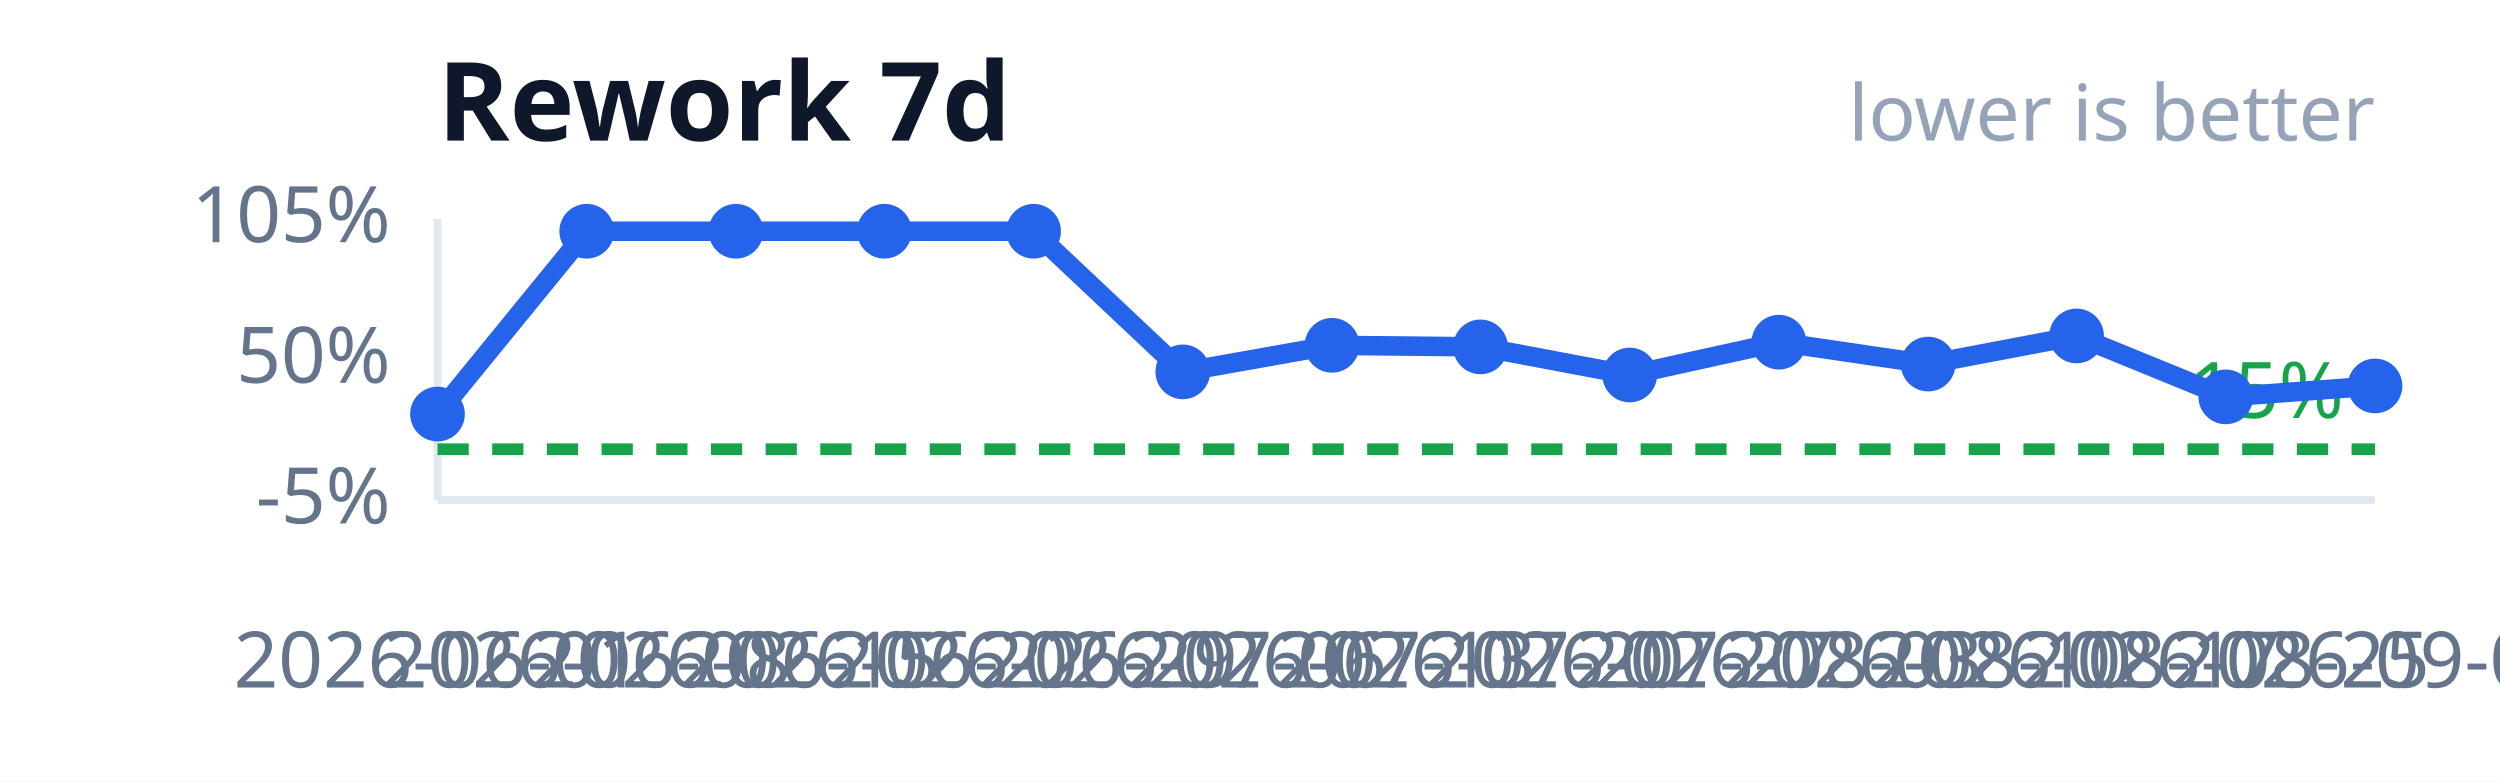
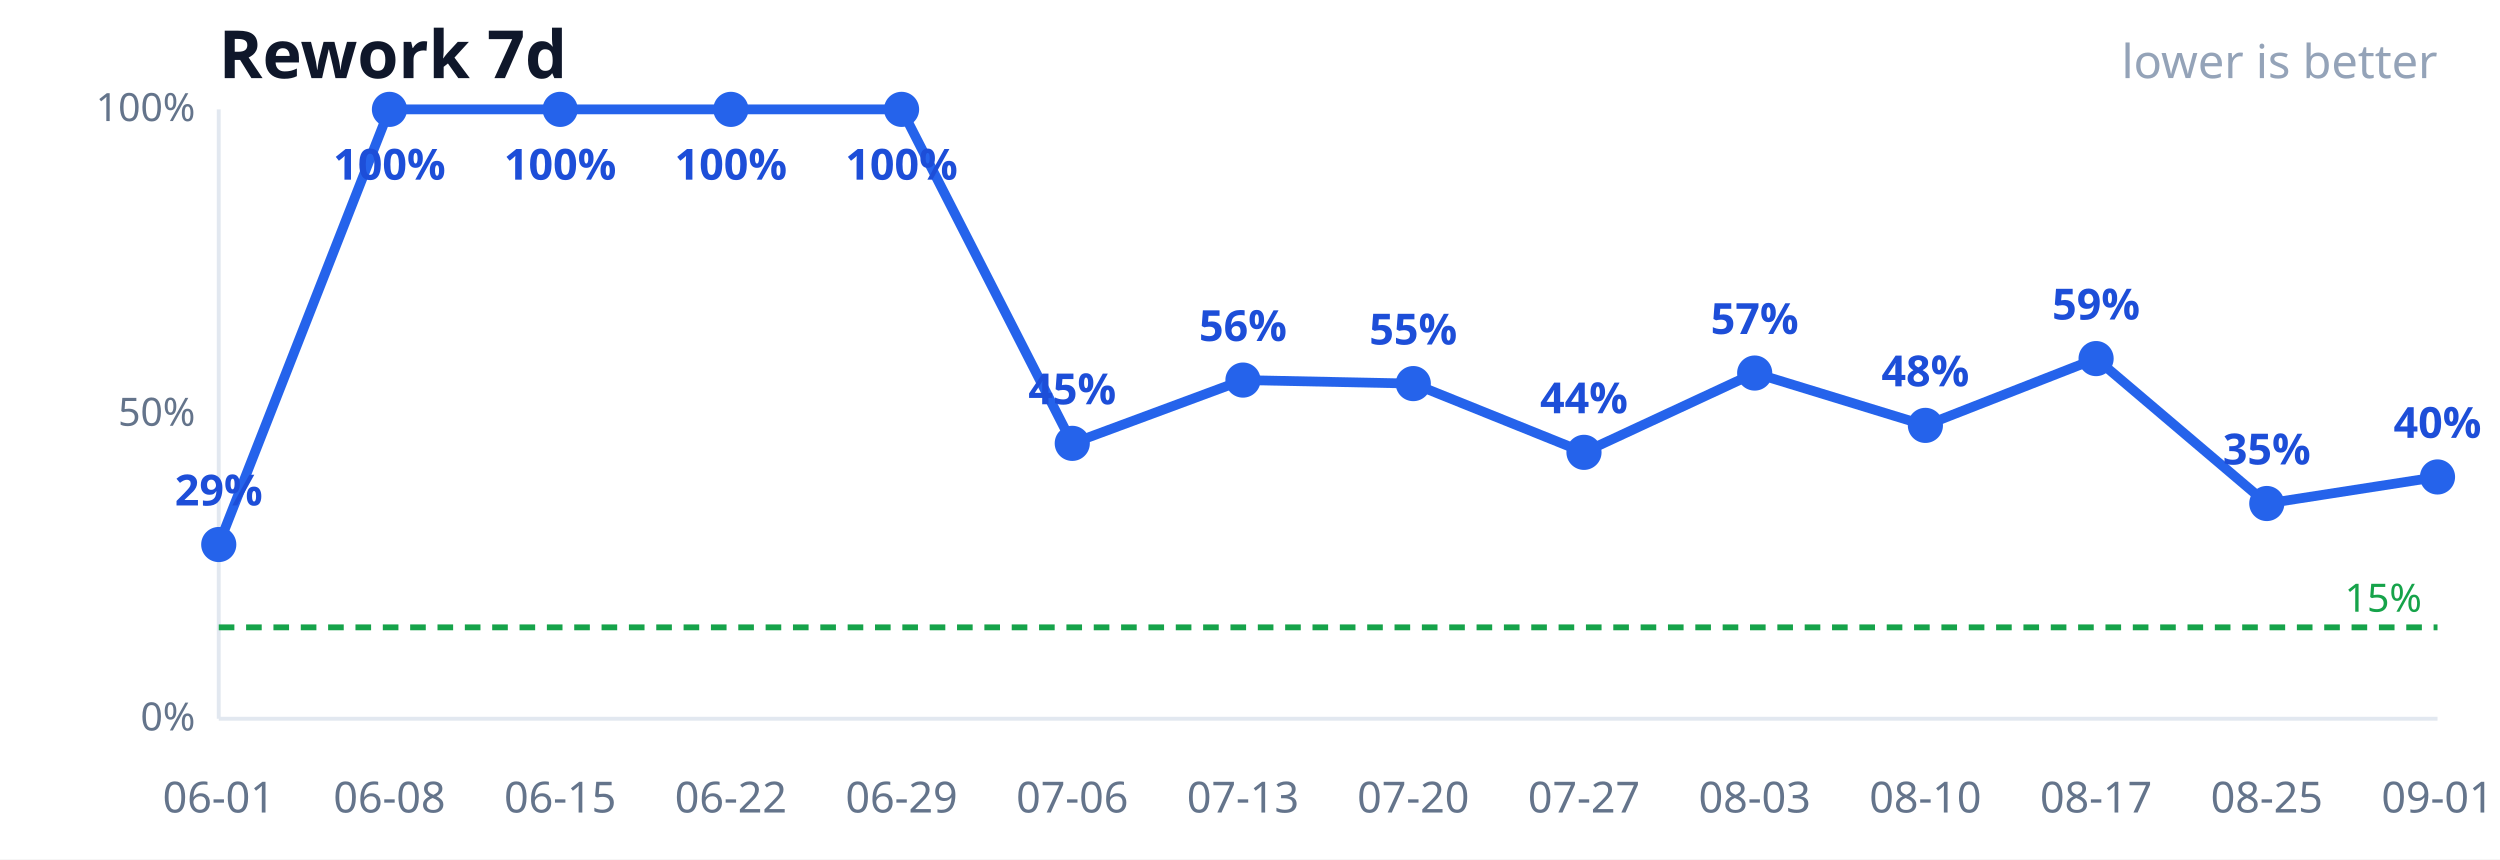
- <svg xmlns="http://www.w3.org/2000/svg" width="320" height="100" viewBox="0 0 320 100">
+ <svg xmlns="http://www.w3.org/2000/svg" width="640" height="220" viewBox="0 0 640 220">
  <rect width="100%" height="100%" fill="#ffffff" />
-   <text x="56" y="18" font-family="system-ui,sans-serif" font-size="14" font-weight="600" fill="#0f172a">Rework 7d</text>
-   <text x="304" y="18" text-anchor="end" font-family="system-ui,sans-serif" font-size="10" fill="#94a3b8">lower is better</text>
-   <line x1="56" y1="28" x2="56" y2="64" stroke="#e2e8f0" />
-   <line x1="56" y1="64" x2="304" y2="64" stroke="#e2e8f0" />
-   <text x="50" y="67.0" text-anchor="end" font-family="system-ui,sans-serif" font-size="10" fill="#64748b">-5%</text>
-   <text x="50" y="49.0" text-anchor="end" font-family="system-ui,sans-serif" font-size="10" fill="#64748b">50%</text>
-   <text x="50" y="31.0" text-anchor="end" font-family="system-ui,sans-serif" font-size="10" fill="#64748b">105%</text>
-   <text x="14" y="46.0" transform="rotate(-90 14 46.0)" text-anchor="middle" font-family="system-ui,sans-serif" font-size="11" fill="#64748b" />
-   <line x1="56" y1="57.5" x2="304" y2="57.5" stroke="#16a34a" stroke-dasharray="4 3" stroke-width="1.5" />
-   <text x="300" y="53.5" text-anchor="end" font-family="system-ui,sans-serif" font-size="10" fill="#16a34a">15%</text>
-   <polyline fill="none" stroke="#2563eb" stroke-width="2.5" points="56.0,53.0 75.1,29.6 94.2,29.6 113.2,29.6 132.3,29.6 151.4,47.6 170.5,44.2 189.5,44.4 208.6,48.0 227.7,43.8 246.8,46.6 265.8,43.0 284.9,50.8 304.0,49.4" />
-   <circle cx="56.0" cy="53.0" r="3.5" fill="#2563eb" />
-   <circle cx="75.1" cy="29.6" r="3.5" fill="#2563eb" />
-   <circle cx="94.2" cy="29.6" r="3.5" fill="#2563eb" />
-   <circle cx="113.2" cy="29.6" r="3.5" fill="#2563eb" />
-   <circle cx="132.3" cy="29.6" r="3.5" fill="#2563eb" />
-   <circle cx="151.4" cy="47.6" r="3.5" fill="#2563eb" />
-   <circle cx="170.5" cy="44.2" r="3.5" fill="#2563eb" />
-   <circle cx="189.5" cy="44.4" r="3.5" fill="#2563eb" />
-   <circle cx="208.6" cy="48.0" r="3.5" fill="#2563eb" />
-   <circle cx="227.7" cy="43.8" r="3.5" fill="#2563eb" />
-   <circle cx="246.8" cy="46.6" r="3.5" fill="#2563eb" />
-   <circle cx="265.8" cy="43.0" r="3.5" fill="#2563eb" />
-   <circle cx="284.9" cy="50.8" r="3.5" fill="#2563eb" />
-   <circle cx="304.0" cy="49.4" r="3.5" fill="#2563eb" />
-   <text x="56.0" y="88" text-anchor="middle" font-family="system-ui,sans-serif" font-size="10" fill="#64748b">2026-06-01</text>
-   <text x="75.1" y="88" text-anchor="middle" font-family="system-ui,sans-serif" font-size="10" fill="#64748b">2026-06-08</text>
-   <text x="94.2" y="88" text-anchor="middle" font-family="system-ui,sans-serif" font-size="10" fill="#64748b">2026-06-15</text>
-   <text x="113.2" y="88" text-anchor="middle" font-family="system-ui,sans-serif" font-size="10" fill="#64748b">2026-06-22</text>
-   <text x="132.3" y="88" text-anchor="middle" font-family="system-ui,sans-serif" font-size="10" fill="#64748b">2026-06-29</text>
-   <text x="151.4" y="88" text-anchor="middle" font-family="system-ui,sans-serif" font-size="10" fill="#64748b">2026-07-06</text>
-   <text x="170.5" y="88" text-anchor="middle" font-family="system-ui,sans-serif" font-size="10" fill="#64748b">2026-07-13</text>
-   <text x="189.5" y="88" text-anchor="middle" font-family="system-ui,sans-serif" font-size="10" fill="#64748b">2026-07-20</text>
-   <text x="208.6" y="88" text-anchor="middle" font-family="system-ui,sans-serif" font-size="10" fill="#64748b">2026-07-27</text>
-   <text x="227.7" y="88" text-anchor="middle" font-family="system-ui,sans-serif" font-size="10" fill="#64748b">2026-08-03</text>
-   <text x="246.8" y="88" text-anchor="middle" font-family="system-ui,sans-serif" font-size="10" fill="#64748b">2026-08-10</text>
-   <text x="265.8" y="88" text-anchor="middle" font-family="system-ui,sans-serif" font-size="10" fill="#64748b">2026-08-17</text>
-   <text x="284.9" y="88" text-anchor="middle" font-family="system-ui,sans-serif" font-size="10" fill="#64748b">2026-08-25</text>
-   <text x="304.0" y="88" text-anchor="middle" font-family="system-ui,sans-serif" font-size="10" fill="#64748b">2026-09-01</text>
+   <text x="56" y="20" font-family="system-ui,sans-serif" font-size="17" font-weight="600" fill="#0f172a">Rework 7d</text>
+   <text x="624" y="20" text-anchor="end" font-family="system-ui,sans-serif" font-size="12" fill="#94a3b8">lower is better</text>
+   <line x1="56" y1="28" x2="56" y2="184" stroke="#e2e8f0" />
+   <line x1="56" y1="184" x2="624" y2="184" stroke="#e2e8f0" />
+   <text x="50" y="187.0" text-anchor="end" font-family="system-ui,sans-serif" font-size="10" fill="#64748b">0%</text>
+   <text x="50" y="109.0" text-anchor="end" font-family="system-ui,sans-serif" font-size="10" fill="#64748b">50%</text>
+   <text x="50" y="31.0" text-anchor="end" font-family="system-ui,sans-serif" font-size="10" fill="#64748b">100%</text>
+   <text x="14" y="106.0" transform="rotate(-90 14 106.0)" text-anchor="middle" font-family="system-ui,sans-serif" font-size="11" fill="#64748b" />
+   <line x1="56" y1="160.6" x2="624" y2="160.6" stroke="#16a34a" stroke-dasharray="4 3" stroke-width="1.5" />
+   <text x="620" y="156.6" text-anchor="end" font-family="system-ui,sans-serif" font-size="10" fill="#16a34a">15%</text>
+   <polyline fill="none" stroke="#2563eb" stroke-width="2.5" points="56.0,139.4 99.7,28.0 143.4,28.0 187.1,28.0 230.8,28.0 274.5,113.5 318.2,97.3 361.8,98.2 405.5,115.8 449.2,95.5 492.9,108.9 536.6,91.8 580.3,128.9 624.0,122.1" />
+   <circle cx="56.0" cy="139.4" r="4.5" fill="#2563eb" />
+   <circle cx="99.7" cy="28.0" r="4.5" fill="#2563eb" />
+   <circle cx="143.4" cy="28.0" r="4.5" fill="#2563eb" />
+   <circle cx="187.1" cy="28.0" r="4.5" fill="#2563eb" />
+   <circle cx="230.8" cy="28.0" r="4.5" fill="#2563eb" />
+   <circle cx="274.5" cy="113.5" r="4.5" fill="#2563eb" />
+   <circle cx="318.2" cy="97.3" r="4.5" fill="#2563eb" />
+   <circle cx="361.8" cy="98.2" r="4.5" fill="#2563eb" />
+   <circle cx="405.5" cy="115.8" r="4.5" fill="#2563eb" />
+   <circle cx="449.2" cy="95.5" r="4.5" fill="#2563eb" />
+   <circle cx="492.9" cy="108.9" r="4.5" fill="#2563eb" />
+   <circle cx="536.6" cy="91.8" r="4.5" fill="#2563eb" />
+   <circle cx="580.3" cy="128.9" r="4.5" fill="#2563eb" />
+   <circle cx="624.0" cy="122.1" r="4.5" fill="#2563eb" />
+   <text x="56.0" y="129.4" text-anchor="middle" font-family="system-ui,sans-serif" font-size="11" font-weight="600" fill="#1d4ed8">29%</text>
+   <text x="99.7" y="46.0" text-anchor="middle" font-family="system-ui,sans-serif" font-size="11" font-weight="600" fill="#1d4ed8">100%</text>
+   <text x="143.4" y="46.0" text-anchor="middle" font-family="system-ui,sans-serif" font-size="11" font-weight="600" fill="#1d4ed8">100%</text>
+   <text x="187.1" y="46.0" text-anchor="middle" font-family="system-ui,sans-serif" font-size="11" font-weight="600" fill="#1d4ed8">100%</text>
+   <text x="230.8" y="46.0" text-anchor="middle" font-family="system-ui,sans-serif" font-size="11" font-weight="600" fill="#1d4ed8">100%</text>
+   <text x="274.5" y="103.5" text-anchor="middle" font-family="system-ui,sans-serif" font-size="11" font-weight="600" fill="#1d4ed8">45%</text>
+   <text x="318.2" y="87.3" text-anchor="middle" font-family="system-ui,sans-serif" font-size="11" font-weight="600" fill="#1d4ed8">56%</text>
+   <text x="361.8" y="88.2" text-anchor="middle" font-family="system-ui,sans-serif" font-size="11" font-weight="600" fill="#1d4ed8">55%</text>
+   <text x="405.5" y="105.8" text-anchor="middle" font-family="system-ui,sans-serif" font-size="11" font-weight="600" fill="#1d4ed8">44%</text>
+   <text x="449.2" y="85.5" text-anchor="middle" font-family="system-ui,sans-serif" font-size="11" font-weight="600" fill="#1d4ed8">57%</text>
+   <text x="492.9" y="98.9" text-anchor="middle" font-family="system-ui,sans-serif" font-size="11" font-weight="600" fill="#1d4ed8">48%</text>
+   <text x="536.6" y="81.8" text-anchor="middle" font-family="system-ui,sans-serif" font-size="11" font-weight="600" fill="#1d4ed8">59%</text>
+   <text x="580.3" y="118.9" text-anchor="middle" font-family="system-ui,sans-serif" font-size="11" font-weight="600" fill="#1d4ed8">35%</text>
+   <text x="624.0" y="112.1" text-anchor="middle" font-family="system-ui,sans-serif" font-size="11" font-weight="600" fill="#1d4ed8">40%</text>
+   <text x="56.0" y="208" text-anchor="middle" font-family="system-ui,sans-serif" font-size="11" fill="#64748b">06-01</text>
+   <text x="99.7" y="208" text-anchor="middle" font-family="system-ui,sans-serif" font-size="11" fill="#64748b">06-08</text>
+   <text x="143.4" y="208" text-anchor="middle" font-family="system-ui,sans-serif" font-size="11" fill="#64748b">06-15</text>
+   <text x="187.1" y="208" text-anchor="middle" font-family="system-ui,sans-serif" font-size="11" fill="#64748b">06-22</text>
+   <text x="230.8" y="208" text-anchor="middle" font-family="system-ui,sans-serif" font-size="11" fill="#64748b">06-29</text>
+   <text x="274.5" y="208" text-anchor="middle" font-family="system-ui,sans-serif" font-size="11" fill="#64748b">07-06</text>
+   <text x="318.2" y="208" text-anchor="middle" font-family="system-ui,sans-serif" font-size="11" fill="#64748b">07-13</text>
+   <text x="361.8" y="208" text-anchor="middle" font-family="system-ui,sans-serif" font-size="11" fill="#64748b">07-20</text>
+   <text x="405.5" y="208" text-anchor="middle" font-family="system-ui,sans-serif" font-size="11" fill="#64748b">07-27</text>
+   <text x="449.2" y="208" text-anchor="middle" font-family="system-ui,sans-serif" font-size="11" fill="#64748b">08-03</text>
+   <text x="492.9" y="208" text-anchor="middle" font-family="system-ui,sans-serif" font-size="11" fill="#64748b">08-10</text>
+   <text x="536.6" y="208" text-anchor="middle" font-family="system-ui,sans-serif" font-size="11" fill="#64748b">08-17</text>
+   <text x="580.3" y="208" text-anchor="middle" font-family="system-ui,sans-serif" font-size="11" fill="#64748b">08-25</text>
+   <text x="624.0" y="208" text-anchor="middle" font-family="system-ui,sans-serif" font-size="11" fill="#64748b">09-01</text>
</svg>
